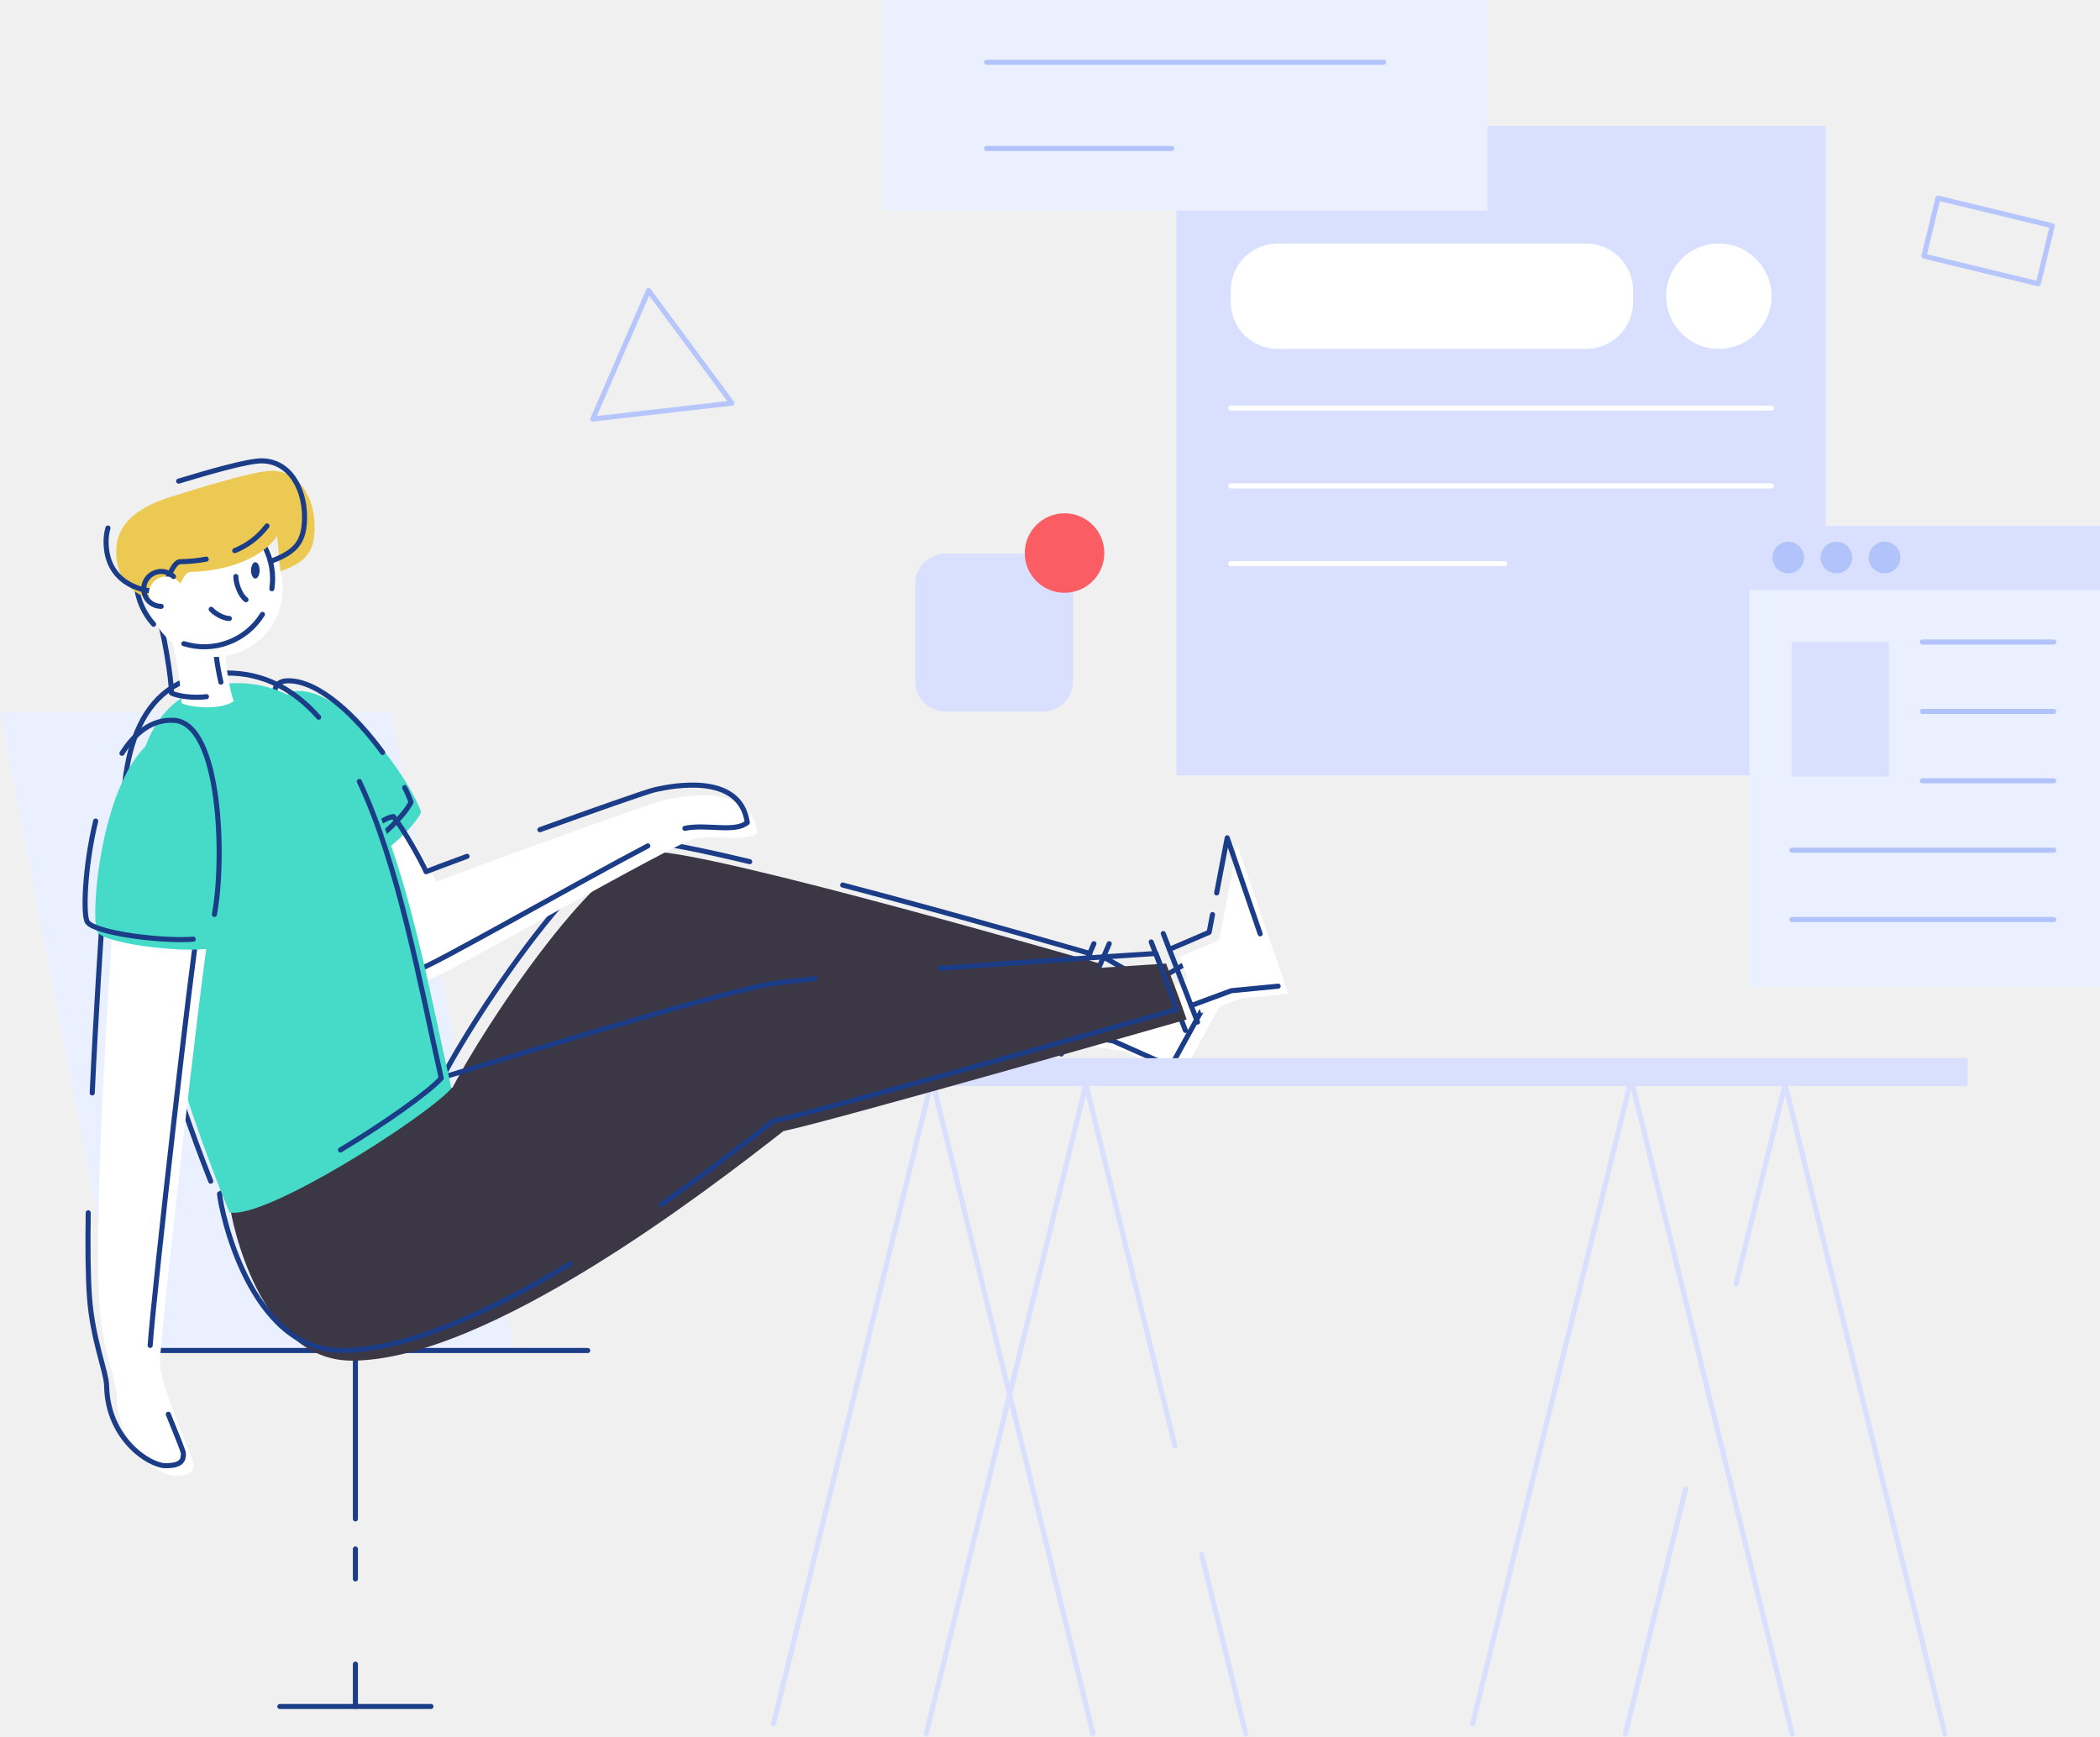
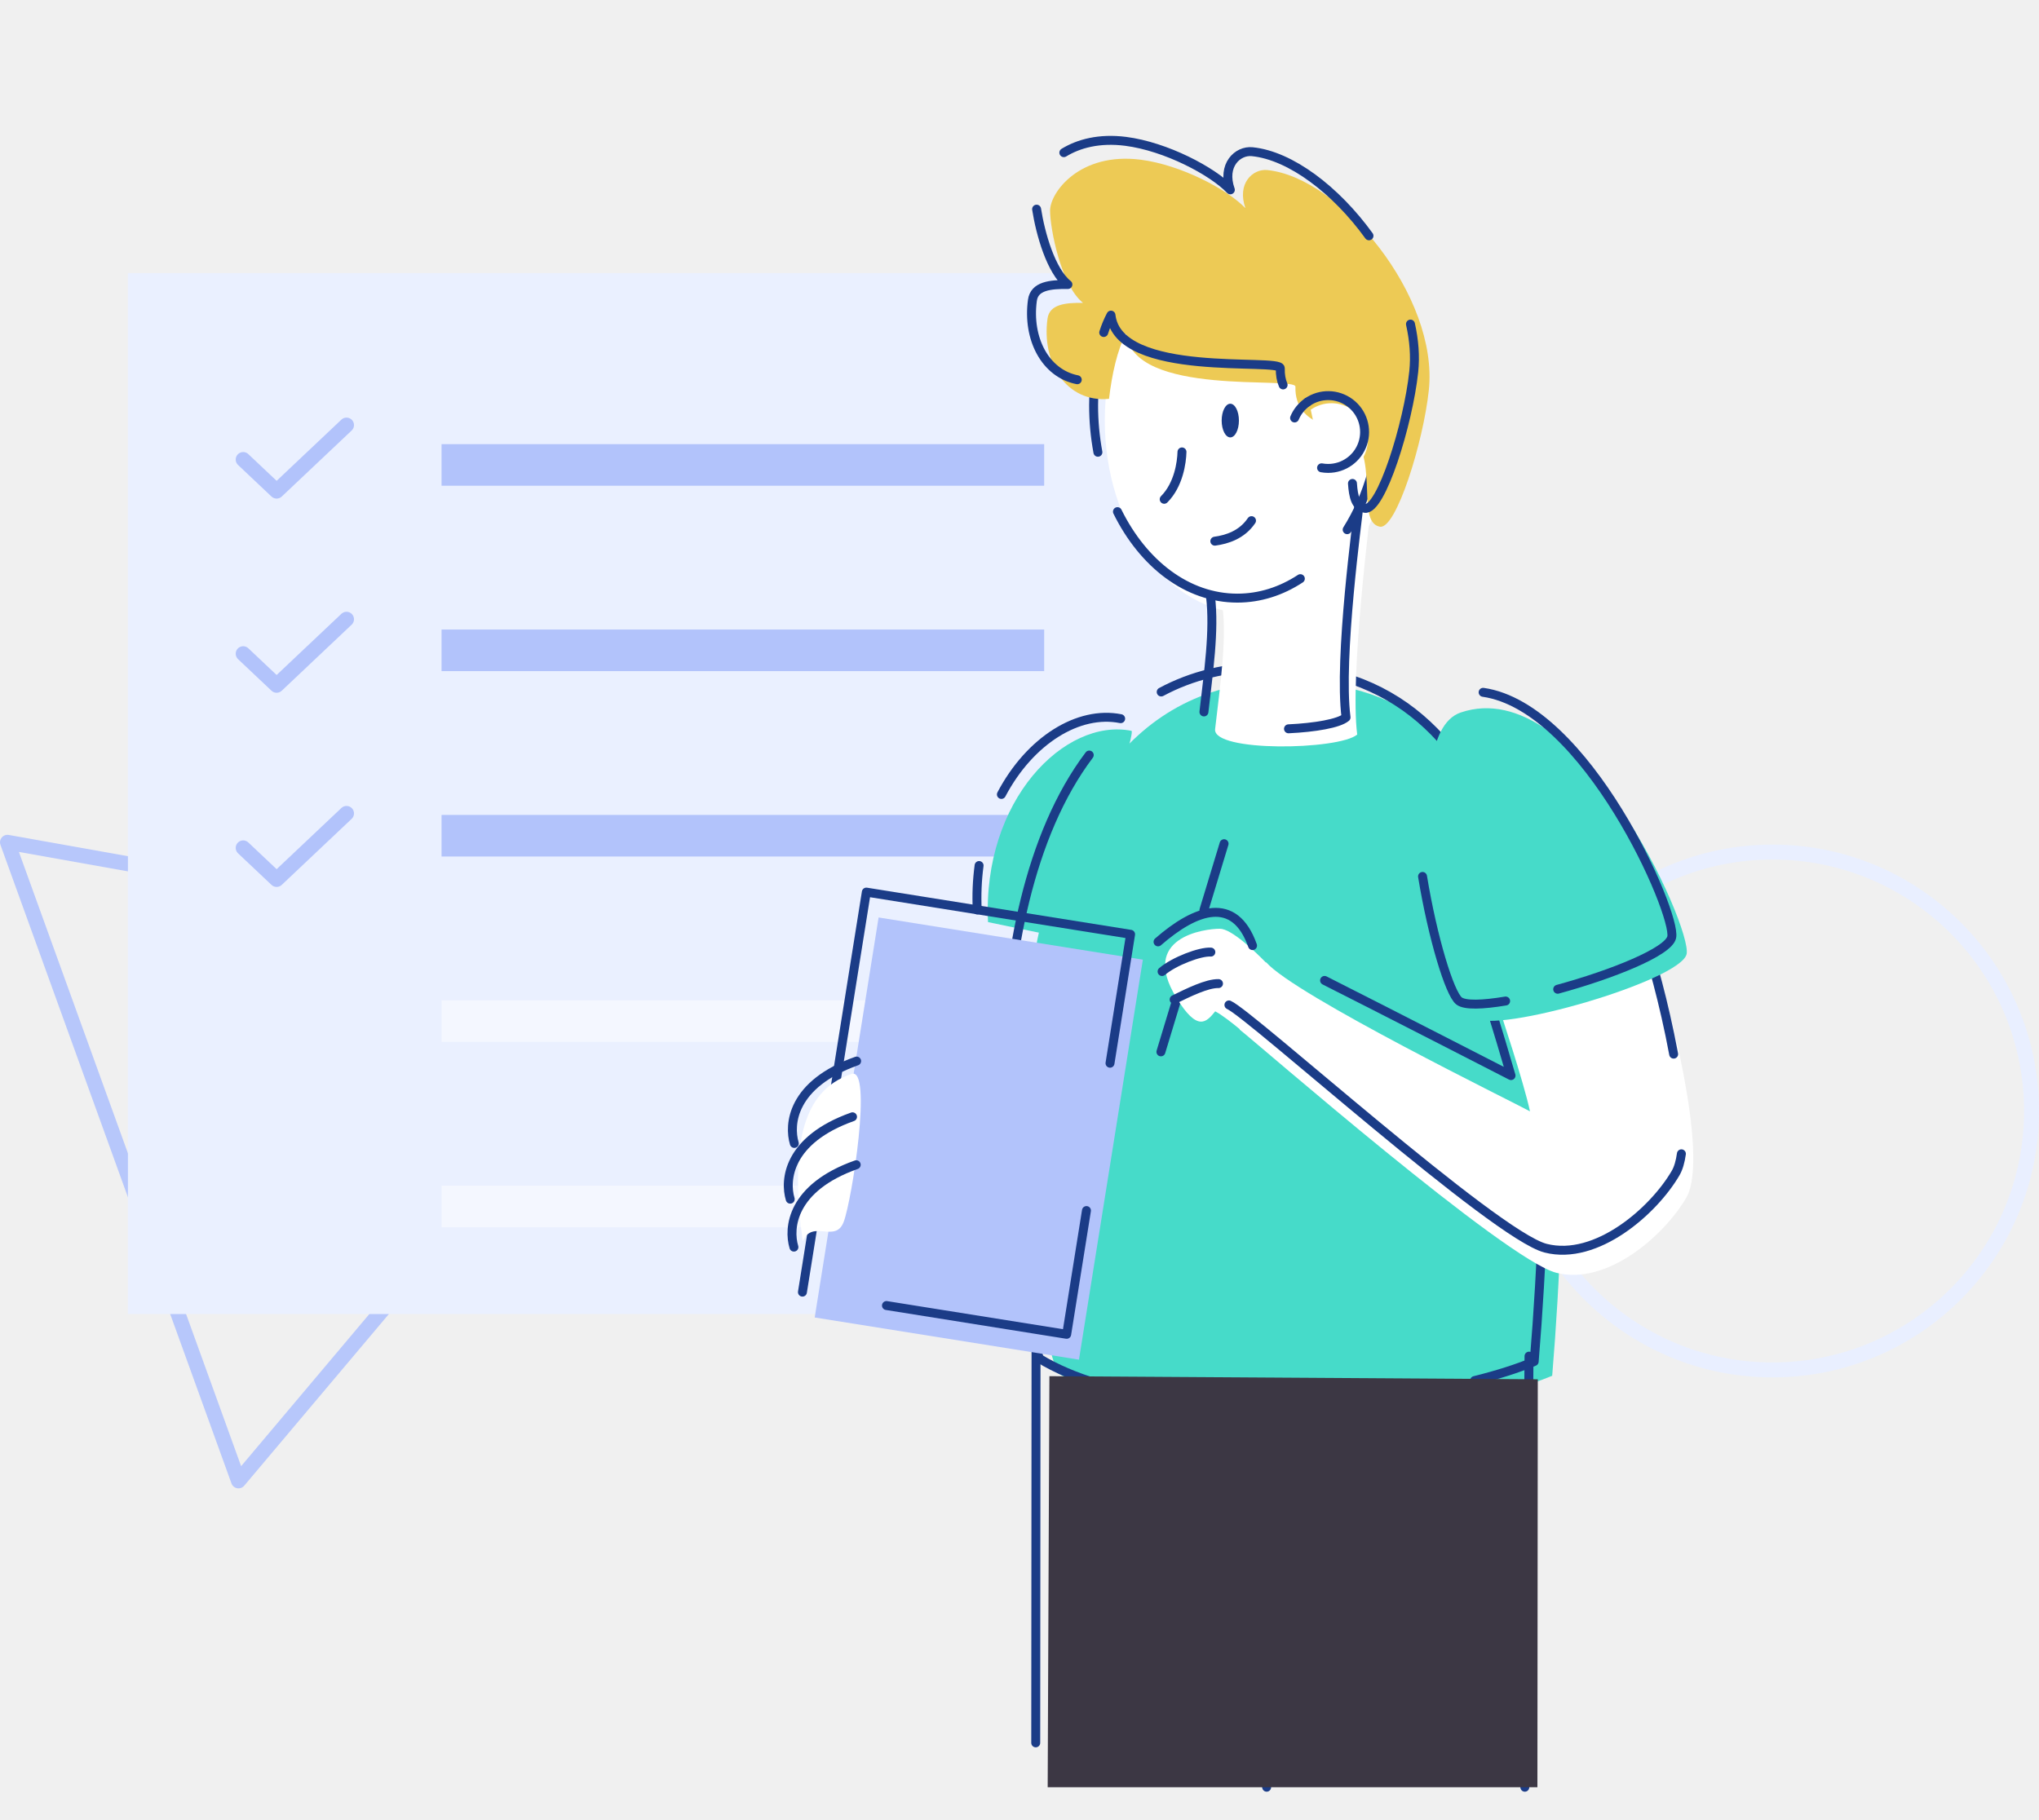
- <svg xmlns="http://www.w3.org/2000/svg" viewBox="0 0 828.05 684.69">
+ <svg xmlns="http://www.w3.org/2000/svg" viewBox="0 0 4816.41 4299.87">
  <defs>
-     <style>.cls-1{fill:#f0f0f0;}.cls-2{fill:#fff;}.cls-3{fill:#eaf0ff;}.cls-10,.cls-4,.cls-6,.cls-7,.cls-9{fill:none;stroke-linecap:round;stroke-linejoin:round;stroke-width:2px;}.cls-4{stroke:#1b3c87;}.cls-5{fill:#d8dfff;}.cls-6{stroke:#d8dfff;}.cls-7{stroke:#fff;}.cls-8{fill:#fa5d63;}.cls-9{stroke:#b2c3fb;}.cls-10{stroke:#b6c6fc;}.cls-11{fill:#3b3744;}.cls-12{fill:#46dbc9;}.cls-13{fill:#ecc953;}.cls-14{fill:#1b3c87;}.cls-15{fill:#b2c3fb;}</style>
+     <style>.cls-1{fill:#f0f0f0;}.cls-2,.cls-5,.cls-7,.cls-9{fill:none;stroke-linecap:round;stroke-linejoin:round;}.cls-2{stroke:#b7c7fb;}.cls-2,.cls-5,.cls-7{stroke-width:35.31px;}.cls-3{fill:#eaf0ff;}.cls-10,.cls-11,.cls-12,.cls-13,.cls-3,.cls-4,.cls-6,.cls-8{fill-rule:evenodd;}.cls-4{fill:#b2c3fb;}.cls-5{stroke:#b2c3fb;}.cls-6{fill:#f4f7ff;}.cls-7{stroke:#e9efff;}.cls-8{fill:#46dbc9;}.cls-9{stroke:#1b3c87;stroke-width:21.13px;}.cls-10{fill:#fff;}.cls-11{fill:#1b3c87;}.cls-12{fill:#edca55;}.cls-13{fill:#3c3744;}</style>
  </defs>
  <g id="Layer_2" data-name="Layer 2">
-     <g id="vector">
-       <path class="cls-1" d="M474.51,571.6c-79.18,4.15-154,30.44-221.67,11.94s-127.93-82-139.35-152.5c-11.43-70.29,25.78-147.55,74-199.83,48-52.29,107.1-79.59,164.23-100.32S464,95.9,535.39,92.26s158.87,3.54,187.19,49.25-2.43,129.64-12.64,213.07.2,166.05-36.41,198.42S553.7,567.46,474.51,571.6Z" />
-       <path class="cls-2" d="M423.47,411.4c5.26.77,19.43,3.07,19.43,3.07l22.75,10.14,30.25-55-38,22.41-18.82-10.65" />
-       <polygon class="cls-3" points="202.6 532.55 48.53 532.55 0 280.58 154.07 280.58 202.6 532.55" />
-       <path class="cls-4" d="M332.28,349c47.26,12.39,97.47,27,97.47,27-3.28,7.08-14.55,33.26-14.55,33.26L170.78,433.08c3.82-13.46,58.92-101.2,82.93-101.2,6.48,0,22.29,3.21,41.91,7.91" />
-       <line class="cls-4" x1="453.93" y1="371.44" x2="467.43" y2="406.34" />
-       <line class="cls-4" x1="431.33" y1="372.14" x2="412.44" y2="415.63" />
-       <line class="cls-4" x1="437.38" y1="372.14" x2="418.49" y2="415.63" />
-       <line class="cls-4" x1="458.69" y1="368.14" x2="472.19" y2="403.04" />
-       <path class="cls-4" d="M419.47,407.4c5.26.77,19.43,3.07,19.43,3.07l22.75,10.14,30.25-55-38,22.41-18.82-10.65" />
-       <rect class="cls-5" x="279.14" y="417.28" width="496.73" height="10.98" />
-       <line class="cls-6" x1="305.01" y1="679.69" x2="366.86" y2="428.26" />
-       <line class="cls-6" x1="365.22" y1="683.69" x2="427.93" y2="428.77" />
-       <line class="cls-6" x1="463.27" y1="570.14" x2="428.5" y2="428.77" />
-       <line class="cls-6" x1="491.21" y1="683.69" x2="473.84" y2="613.1" />
-       <line class="cls-6" x1="431" y1="683.69" x2="368.29" y2="428.77" />
-       <line class="cls-6" x1="580.69" y1="679.69" x2="642.54" y2="428.26" />
-       <line class="cls-6" x1="684.54" y1="506.29" x2="703.62" y2="428.77" />
-       <line class="cls-6" x1="640.9" y1="683.69" x2="664.65" y2="587.16" />
-       <line class="cls-6" x1="766.89" y1="683.69" x2="704.18" y2="428.77" />
-       <line class="cls-6" x1="706.68" y1="683.69" x2="643.97" y2="428.77" />
-       <line class="cls-4" x1="48.53" y1="532.55" x2="231.75" y2="532.55" />
-       <line class="cls-4" x1="140.14" y1="656.23" x2="140.14" y2="672.93" />
-       <line class="cls-4" x1="140.14" y1="610.82" x2="140.14" y2="622.62" />
-       <line class="cls-4" x1="140.14" y1="532.55" x2="140.14" y2="598.95" />
-       <line class="cls-4" x1="110.35" y1="672.93" x2="169.93" y2="672.93" />
-       <rect class="cls-5" x="463.89" y="49.73" width="256.02" height="256.02" />
-       <rect class="cls-2" x="485.28" y="96.04" width="158.66" height="41.54" rx="18.52" />
-       <circle class="cls-2" cx="677.75" cy="116.8" r="20.77" />
-       <line class="cls-7" x1="485.28" y1="160.91" x2="698.52" y2="160.91" />
-       <line class="cls-7" x1="485.28" y1="191.59" x2="698.52" y2="191.59" />
-       <line class="cls-7" x1="485.28" y1="222.27" x2="593.32" y2="222.27" />
-       <rect class="cls-5" x="360.89" y="218.34" width="62.24" height="62.24" rx="12" />
-       <circle class="cls-8" cx="419.76" cy="218.08" r="15.68" />
-       <rect class="cls-3" x="348.09" width="238.43" height="83.11" />
-       <line class="cls-9" x1="389.04" y1="24.55" x2="545.57" y2="24.55" />
-       <line class="cls-9" x1="389.04" y1="58.56" x2="462.06" y2="58.56" />
-       <polygon class="cls-10" points="255.74 114.58 233.74 165.24 288.61 158.97 255.74 114.58" />
-       <rect class="cls-10" x="772.15" y="71.81" width="23.52" height="46.38" transform="translate(507.27 834.6) rotate(-76.4)" />
-       <path class="cls-11" d="M90.57,474.83c.61,6.81,12,61.72,48.11,61.72,53.68,0,141.09-67.76,170.23-90.52,18.62-3.79,159-44,159-44-2.59-7.76-8.11-22.07-8.11-22.07s-128.69,8.15-151.5,11.95-129.66,37-134.84,38.49S90.57,474.83,90.57,474.83Z" />
-       <path class="cls-11" d="M174.78,437.08c3.82-13.46,58.92-101.2,82.93-101.2s176,44.11,176,44.11c-3.28,7.08-14.55,33.26-14.55,33.26Z" />
-       <path class="cls-4" d="M321.47,385.93c-7.66.74-13.68,1.43-17.19,2-22.8,3.8-129.66,37-134.84,38.49s-82.87,44.4-82.87,44.4c.61,6.81,12,61.72,48.11,61.72,25.7,0,59.13-15.53,90.2-34.22" />
-       <path class="cls-4" d="M260.68,475c18.85-13.17,34.67-25.48,44.23-32.94,18.62-3.79,159-44,159-44-2.59-7.76-8.11-22.07-8.11-22.07s-44,2.79-85.08,5.86" />
-       <path class="cls-2" d="M159.14,326c4.29,5.4,11.27,17.94,12.86,21.75,8.25-3.34,84-31,90.47-32.38s33.33-6.83,36.19,13c-4.92,4.13-16.19.47-24.6,2.3S175,385.07,168.64,386.48s-42.67-10-42.67-10S143,328.68,159.14,326Z" />
-       <path class="cls-12" d="M117.68,272.45c19.09,0,43.81,34.39,48.39,47.86-2.62,5.49-12.69,14.78-15.7,15.56S95.71,272.45,117.68,272.45Z" />
-       <path class="cls-4" d="M159.56,310.58a45.35,45.35,0,0,1,2.51,5.73c-2.62,5.49-12.69,14.78-15.7,15.56s-54.66-63.42-32.69-63.42c12.37,0,27.11,14.44,37.19,28.27" />
-       <path class="cls-4" d="M255.44,333.57c-28.12,14.73-85.8,47.8-90.8,48.91-6.32,1.4-42.67-10-42.67-10s17-47.78,33.17-50.48c4.29,5.4,11.27,17.94,12.86,21.75,2-.82,8.08-3.09,16.17-6.07" />
-       <path class="cls-4" d="M212.88,327.19c21.12-7.63,42.29-15.12,45.59-15.84,6.51-1.43,33.33-6.83,36.19,13-4.92,4.13-16.19.47-24.6,2.3" />
-       <path class="cls-12" d="M120,278c34,24.55,45.7,96.6,58,151.19-10.33,11.59-73.71,52-87.56,48.89-30.83-75-68.51-208.69,3.09-208.69A44.23,44.23,0,0,1,120,278" />
-       <path class="cls-4" d="M83.09,465.78C53,389.67,20.49,265.39,89.52,265.39c14.68,0,26.46,6.55,36.13,17.43" />
-       <path class="cls-4" d="M141.68,308.15c15.58,33,23.8,79.21,32.31,117-4.92,5.51-21.85,17.55-39.74,28.32" />
-       <path class="cls-2" d="M44.19,368.29c-.49,7.23-7.55,110.79-4.91,147.15,1.24,17.11,6.66,29.33,6.77,35.18.42,20.8,16.86,31.36,23.2,31.36s7.07-2.17,7.07-4.71S63.09,547.18,63.09,537,80,379.14,81.94,370.44,44.19,368.29,44.19,368.29Z" />
-       <path class="cls-4" d="M59.21,530.55c1.51-21.93,16.84-155.84,18.73-164.11,2-8.7-37.75-2.15-37.75-2.15-.26,3.77-2.3,33.73-3.82,66.7" />
-       <path class="cls-4" d="M34.79,478.24c-.21,13.25-.11,24.95.49,33.2,1.24,17.11,6.66,29.33,6.77,35.18.42,20.8,16.86,31.36,23.2,31.36s7.07-2.17,7.07-4.71c0-1.18-2.88-7.81-5.95-15.57" />
-       <path class="cls-12" d="M72.54,288c22.89,1.19,19.89,82.44,12.49,85.43s-42.83-.7-46.53-5.81S41.08,286.4,72.54,288Z" />
-       <path class="cls-2" d="M65.93,244.9c2.58,7.8,5.73,26.63,5.66,32.36,4.08,2,15.89,2.72,20.55-.79-1.86-5.08-3.72-17.18-3.58-25.05S65.93,244.9,65.93,244.9Z" />
-       <path class="cls-4" d="M87.11,269a97.09,97.09,0,0,1-2.55-21.56c.14-7.88-22.63-6.52-22.63-6.52,2.58,7.8,5.73,26.63,5.66,32.36,2.68,1.32,8.69,2.08,13.82,1.45" />
-       <circle class="cls-2" cx="84.56" cy="232.15" r="26.92" />
-       <path class="cls-4" d="M103.49,242.27a27,27,0,0,1-31,11.55" />
-       <path class="cls-4" d="M60.56,246.17a26.92,26.92,0,1,1,46.93-18,27.79,27.79,0,0,1-.3,4" />
-       <path class="cls-13" d="M109.28,211.4c-9.26,13-29.86,14.12-34,14.12S70.16,237.1,64.83,237.1s-19-3.48-19-19.45c0-11.81,9.26-17.94,22.34-22,10.28-3.19,32.18-10,38.89-10,11.23,0,17,11.11,17,22,0,9.37-2.76,13.81-13.48,17.67" />
-       <path class="cls-4" d="M70.44,189.73c11.16-3.4,27.09-8,32.64-8,11.23,0,17,11.11,17,22,0,9.37-2.76,13.81-13.48,17.67" />
-       <path class="cls-4" d="M81.32,220.49a59,59,0,0,1-10.07,1c-4.17,0-5.09,11.58-10.42,11.58s-19-3.48-19-19.45a19.26,19.26,0,0,1,.73-5.4" />
-       <path class="cls-4" d="M105.28,207.4a29.94,29.94,0,0,1-12.72,9.74" />
-       <circle class="cls-2" cx="65.55" cy="234.23" r="6.89" />
-       <path class="cls-4" d="M63.55,239.12a6.89,6.89,0,1,1,4.86-11.78" />
-       <path class="cls-4" d="M76.2,370.35c-12.22,1-38.54-2.35-41.7-6.71-1.77-2.45-1.26-21.19,3.22-39.87" />
-       <path class="cls-4" d="M48.1,297.05c5.14-8.12,11.85-13.47,20.44-13,18.6,1,20.11,54.78,16,76.54" />
-       <polyline class="cls-2" points="473.68 399.55 489.53 393.67 507.99 391.89 487.9 333.38 480.77 370.65 465.1 377.37" />
-       <polyline class="cls-4" points="478.11 360.66 476.77 367.65 461.1 374.37" />
-       <polyline class="cls-4" points="496.9 368.25 483.9 330.38 479.74 352.11" />
-       <polyline class="cls-4" points="469.68 396.55 485.53 390.67 503.99 388.89" />
-       <path class="cls-4" d="M93,227.34c0,2.63,1.59,7.38,4,9.15" />
-       <ellipse class="cls-14" cx="100.68" cy="224.92" rx="1.69" ry="3.23" />
-       <path class="cls-4" d="M83.27,240.27c1.26,1.52,4.74,3.62,7.16,3.62" />
-       <rect class="cls-3" x="689.8" y="207.44" width="138.25" height="181.81" />
-       <rect class="cls-5" x="689.8" y="207.44" width="138.25" height="25.18" />
-       <circle class="cls-15" cx="705.14" cy="219.85" r="6.23" />
-       <circle class="cls-15" cx="724.11" cy="219.85" r="6.23" />
-       <circle class="cls-15" cx="743.09" cy="219.85" r="6.23" />
-       <rect class="cls-5" x="706.56" y="253.17" width="38.2" height="53" />
-       <line class="cls-9" x1="758.01" y1="253.17" x2="809.81" y2="253.17" />
-       <line class="cls-9" x1="706.56" y1="335.25" x2="809.81" y2="335.25" />
-       <line class="cls-9" x1="706.56" y1="362.61" x2="809.81" y2="362.61" />
-       <line class="cls-9" x1="758.01" y1="280.53" x2="809.81" y2="280.53" />
-       <line class="cls-9" x1="758.01" y1="307.89" x2="809.81" y2="307.89" />
+     <g id="Layer_1-2" data-name="Layer 1">
+       <path class="cls-1" d="M3497.07,547.87c314.28,350.22,478.1,792.39,524.08,1228.7,45.13,436.31-27.59,867.61-204,1303.09-175.53,434.64-454.7,873.46-865.1,1079.92-411.24,206.45-954.54,179.7-1360.77-45.14C1186,3889.6,916.8,3465.82,640.14,3027S78.45,2134.31,175.41,1775.74s575.06-621,985.46-954.54C1571.27,488.53,1913.14,84.81,2316,12.09,2718.89-59.79,3182.79,197.65,3497.07,547.87Z" />
+       <path class="cls-2" d="M563.37,3498.87,290.52,2744.49,17.66,1990.1,807.4,2131l789.75,140.88-516.89,613.5Z" />
+       <path class="cls-3" d="M302.14,645.31H2856.55V3104.65H302.14Z" />
+       <path class="cls-4" d="M1043,1049.38H2466.49v98.25H1043Z" />
+       <path class="cls-4" d="M1043,1487.41H2466.49v98.24H1043Z" />
+       <path class="cls-4" d="M1043,1925.43H2466.49v98.26H1043Z" />
+       <path class="cls-5" d="M818.53,1004.33l-165.09,156-79-74.6" />
+       <path class="cls-5" d="M818.53,1463.1l-165.09,156-79-74.6" />
+       <path class="cls-5" d="M818.53,1921.87l-165.09,156-79-74.6" />
+       <path class="cls-6" d="M1043,2363.47H2466.49v98.25H1043Z" />
+       <path class="cls-6" d="M1043,2801.5H2466.49v98.26H1043Z" />
+       <path class="cls-7" d="M3575.24,2624.93c0-337.86,273.89-611.75,611.76-611.75s611.75,273.89,611.75,611.75S4524.86,3236.69,4187,3236.69,3575.24,2962.8,3575.24,2624.93Z" />
+       <path class="cls-8" d="M2672.68,1726.72c-157.16-31.37-352.48,163.83-338.82,451.92l189.6,39.37S2686.37,1729.45,2672.68,1726.72Z" />
+       <path class="cls-9" d="M2312.75,2044.94a577.78,577.78,0,0,0-4.39,105" />
+       <path class="cls-9" d="M2647.16,1698c-99.53-19.86-214.35,51.13-281.72,179" />
+       <path class="cls-8" d="M3037.22,1608.88c593.32,0,708.1,686,629.28,1641.63-257.24,107.88-889.28,163.2-1168.65-6.91C2366.46,2875.71,2290.15,1608.88,3037.22,1608.88Z" />
+       <path class="cls-10" d="M2609.69,993.35c0-251.74,152-455.82,339.51-455.82s339.5,204.08,339.5,455.82-152,455.83-339.5,455.83S2609.69,1245.1,2609.69,993.35Z" />
+       <path class="cls-11" d="M2885.75,993.67c0-22,9.13-39.79,20.37-39.79s20.38,17.81,20.38,39.79-9.12,39.77-20.38,39.77S2885.75,1015.63,2885.75,993.67Z" />
+       <path class="cls-9" d="M2792,1067.74c-.65,24.57-7.77,77.62-42,111.91" />
+       <path class="cls-9" d="M2869.58,1278.62c28.46-3.87,64-14.87,86.68-48.51" />
+       <path class="cls-9" d="M3507.73,2340.42c19.21,54.83,61.51,200.85,61.51,200.85s-299.58-153.77-440.4-224.84" />
+       <path class="cls-9" d="M2778,2367.29l-35.76,117.91" />
+       <path class="cls-9" d="M2891.44,1993.4l-47.59,156.88" />
+       <path class="cls-9" d="M3130.73,3313.87c-250.47,16-518.54-8.42-675.4-103.93-98.11-274.7-165.51-1050.58,117.64-1426" />
+       <path class="cls-9" d="M2742.92,1634.94c71.09-38.22,154.45-59.72,251.78-59.72,593.31,0,708.1,686,629.27,1641.63-39.14,16.41-86.95,31.61-140.88,45" />
+       <path class="cls-9" d="M3611.76,3204.12c0,63.79-9.89,1018.51-9.89,1018.51" />
+       <path class="cls-10" d="M2881.47,2194.31c-35.76,0-190.43,19.7-102.87,162.71,50.17,81.95,70.88,58.38,91.92,32.46,16.38,8.53,41.65,28.66,57.93,42.16-.12.27-.21.54-.33.81,44.24,34.5,628.07,544.2,748.14,574.76s255.1-88.19,307-177.51c57.3-98.5-51.34-498.12-70.52-542.19s-370.62,97.63-370.62,97.63,56.91,170.24,71.92,240.61c-33.11-18.63-555.26-273.84-623.27-352.3-.1.23-.24.63-.36.85C2965.52,2248.85,2909,2194.31,2881.47,2194.31Z" />
+       <path class="cls-9" d="M2447.28,3194.82l-.72,923" />
+       <path class="cls-9" d="M2889.55,3780.63c32.48,138.85,68.1,292.75,102.48,442" />
+       <path class="cls-10" d="M3240.06,1182.1c-1.92,23.19-52.17,414.27-34.14,553.43-43.16,36.72-341.81,42.12-335.66-12.88,10.31-92.14,32.22-235.16,13.52-308" />
+       <path class="cls-9" d="M2843.88,1682.07c10.31-92.13,25.57-191.78,15.38-273.86" />
+       <path class="cls-9" d="M3209.65,1197.4c-1.94,23.19-48.14,358.39-30.11,497.55-17,14.49-73.8,24.1-135.93,27" />
+       <path class="cls-9" d="M3071.62,1367.18c-44.95,29.5-95.46,46-148.86,46-118.27,0-222.41-81.18-283.2-204.32" />
+       <path class="cls-9" d="M2593.41,1068.51a606.6,606.6,0,0,1-10.16-111.11c0-251.75,152-455.82,339.51-455.82s339.5,204.07,339.5,455.82c0,112.06-30.12,214.67-80.07,294.05" />
+       <path class="cls-12" d="M3259.57,1244.41c38.08,6.9,102.43-198.83,115.57-322.92,23.38-221.06-208.46-502.31-381.66-519.7-34-3.41-72.4,31.58-51.55,90.13-42-44.06-152.11-102.33-247.21-114.56-144.48-18.56-214.29,77.45-214.29,120.22s25.94,176.64,77.79,218c-41.9-.52-79.18,3.33-83.84,37.26C2460,857.47,2519.31,952,2619.66,942.34c7-58.94,19.62-116,40.27-154.4C2676.7,939,3060.74,888.37,3060,913.59c-2.91,97.15,112.39,97.16,116.39,99.56C3265.43,1066.55,3198.85,1233.38,3259.57,1244.41Z" />
+       <path class="cls-9" d="M2448.61,494.18c9,57.7,33.62,145.82,73.94,178-41.88-.52-79.18,3.33-83.84,37.26-12.37,90.12,29.89,172.69,105.93,187.77" />
+       <path class="cls-9" d="M3233.74,557.15c-77.84-107.73-185-189.63-275.91-198.76-34-3.41-72.42,31.57-51.57,90.12-41.94-44.06-152.09-102.33-247.2-114.55-62.58-8-111.15,5.4-146.11,26.72" />
+       <path class="cls-9" d="M3194.71,1142.22c2.11,31.22,7.61,54.85,29.2,58.77,38.07,6.91,102.44-198.82,115.56-322.91,3.85-36.32.8-74.25-7.74-112.36" />
+       <path class="cls-9" d="M2607.15,785.6a253.88,253.88,0,0,1,17.13-41.07c16.77,151.06,400.8,100.43,400,125.65-.46,15.39,2,28.35,6.61,39.27" />
+       <path class="cls-10" d="M3096.14,968a86,86,0,1,1,48.93,156.64,86.56,86.56,0,0,1-15.55-1.4" />
+       <path class="cls-9" d="M3088.32,950.06a86,86,0,1,1,48.93,156.64,86.51,86.51,0,0,1-15.53-1.39" />
+       <path class="cls-4" d="M2075.38,2167.68l624.22,99.68-150.94,945.12-624.21-99.68Z" />
+       <path class="cls-9" d="M1895.46,3052.88l150.93-945.12,624.22,99.7L2622,2512.07" />
+       <path class="cls-9" d="M2566.38,2860.15l-46.71,292.42-425.71-68" />
+       <path class="cls-10" d="M1896.08,2932.79c-28.41-214.81-6.55-355.36,115.77-395.41,49.38-16.16.74,297.83-18.93,349.53S1919.37,2879.63,1896.08,2932.79Z" />
+       <path class="cls-9" d="M1876.3,2701.57c-13.57-44.54-5.82-140.38,147.16-194.61" />
+       <path class="cls-9" d="M1866.61,2833.25c-13.55-44.53-5.81-140.39,147.17-194.6" />
+       <path class="cls-9" d="M1875.33,2946.54c-13.56-44.54-5.82-140.4,147.16-194.62" />
+       <path class="cls-9" d="M3058,987.51a86.28,86.28,0,0,1,30.35-37.45" />
+       <path class="cls-9" d="M3971.7,2726.08c-2.59,18.55-7,34.06-13.66,45.5-51.94,89.32-187,208.08-307,177.52s-696.76-552.28-748.14-574.77" />
+       <path class="cls-9" d="M3887.51,2229.4c9.87,22.69,43.46,139.62,65.91,261.17" />
+       <path class="cls-9" d="M2958.68,2234.14c-42.49-119.28-134.06-86.58-223.22-8.82" />
+       <path class="cls-9" d="M2860.18,2249.51c-25-1.83-86.91,21.64-115.19,45.9" />
+       <path class="cls-9" d="M2878.26,2323.9c-27-.59-71,21.12-104.8,37.68" />
+       <path class="cls-8" d="M3450.44,1683.42c278.73-94.75,546.74,507.36,533.62,570.48s-451.86,190.42-502.43,150.56S3289,1738.3,3450.44,1683.42Z" />
+       <path class="cls-9" d="M3556.51,2365.1c-54.35,9.08-96.41,10.54-110.09-.24-22.22-17.53-62.14-148.33-86.18-294.11" />
+       <path class="cls-9" d="M3503.37,1635.73c244.36,35.17,457.21,522.16,445.48,578.56-7.16,34.43-141,88-269.34,123" />
+       <polygon class="cls-13" points="3631.57 4222.63 3632.48 3258.83 2478.84 3251.49 2474.77 4222.63 3631.57 4222.63" />
    </g>
  </g>
</svg>
